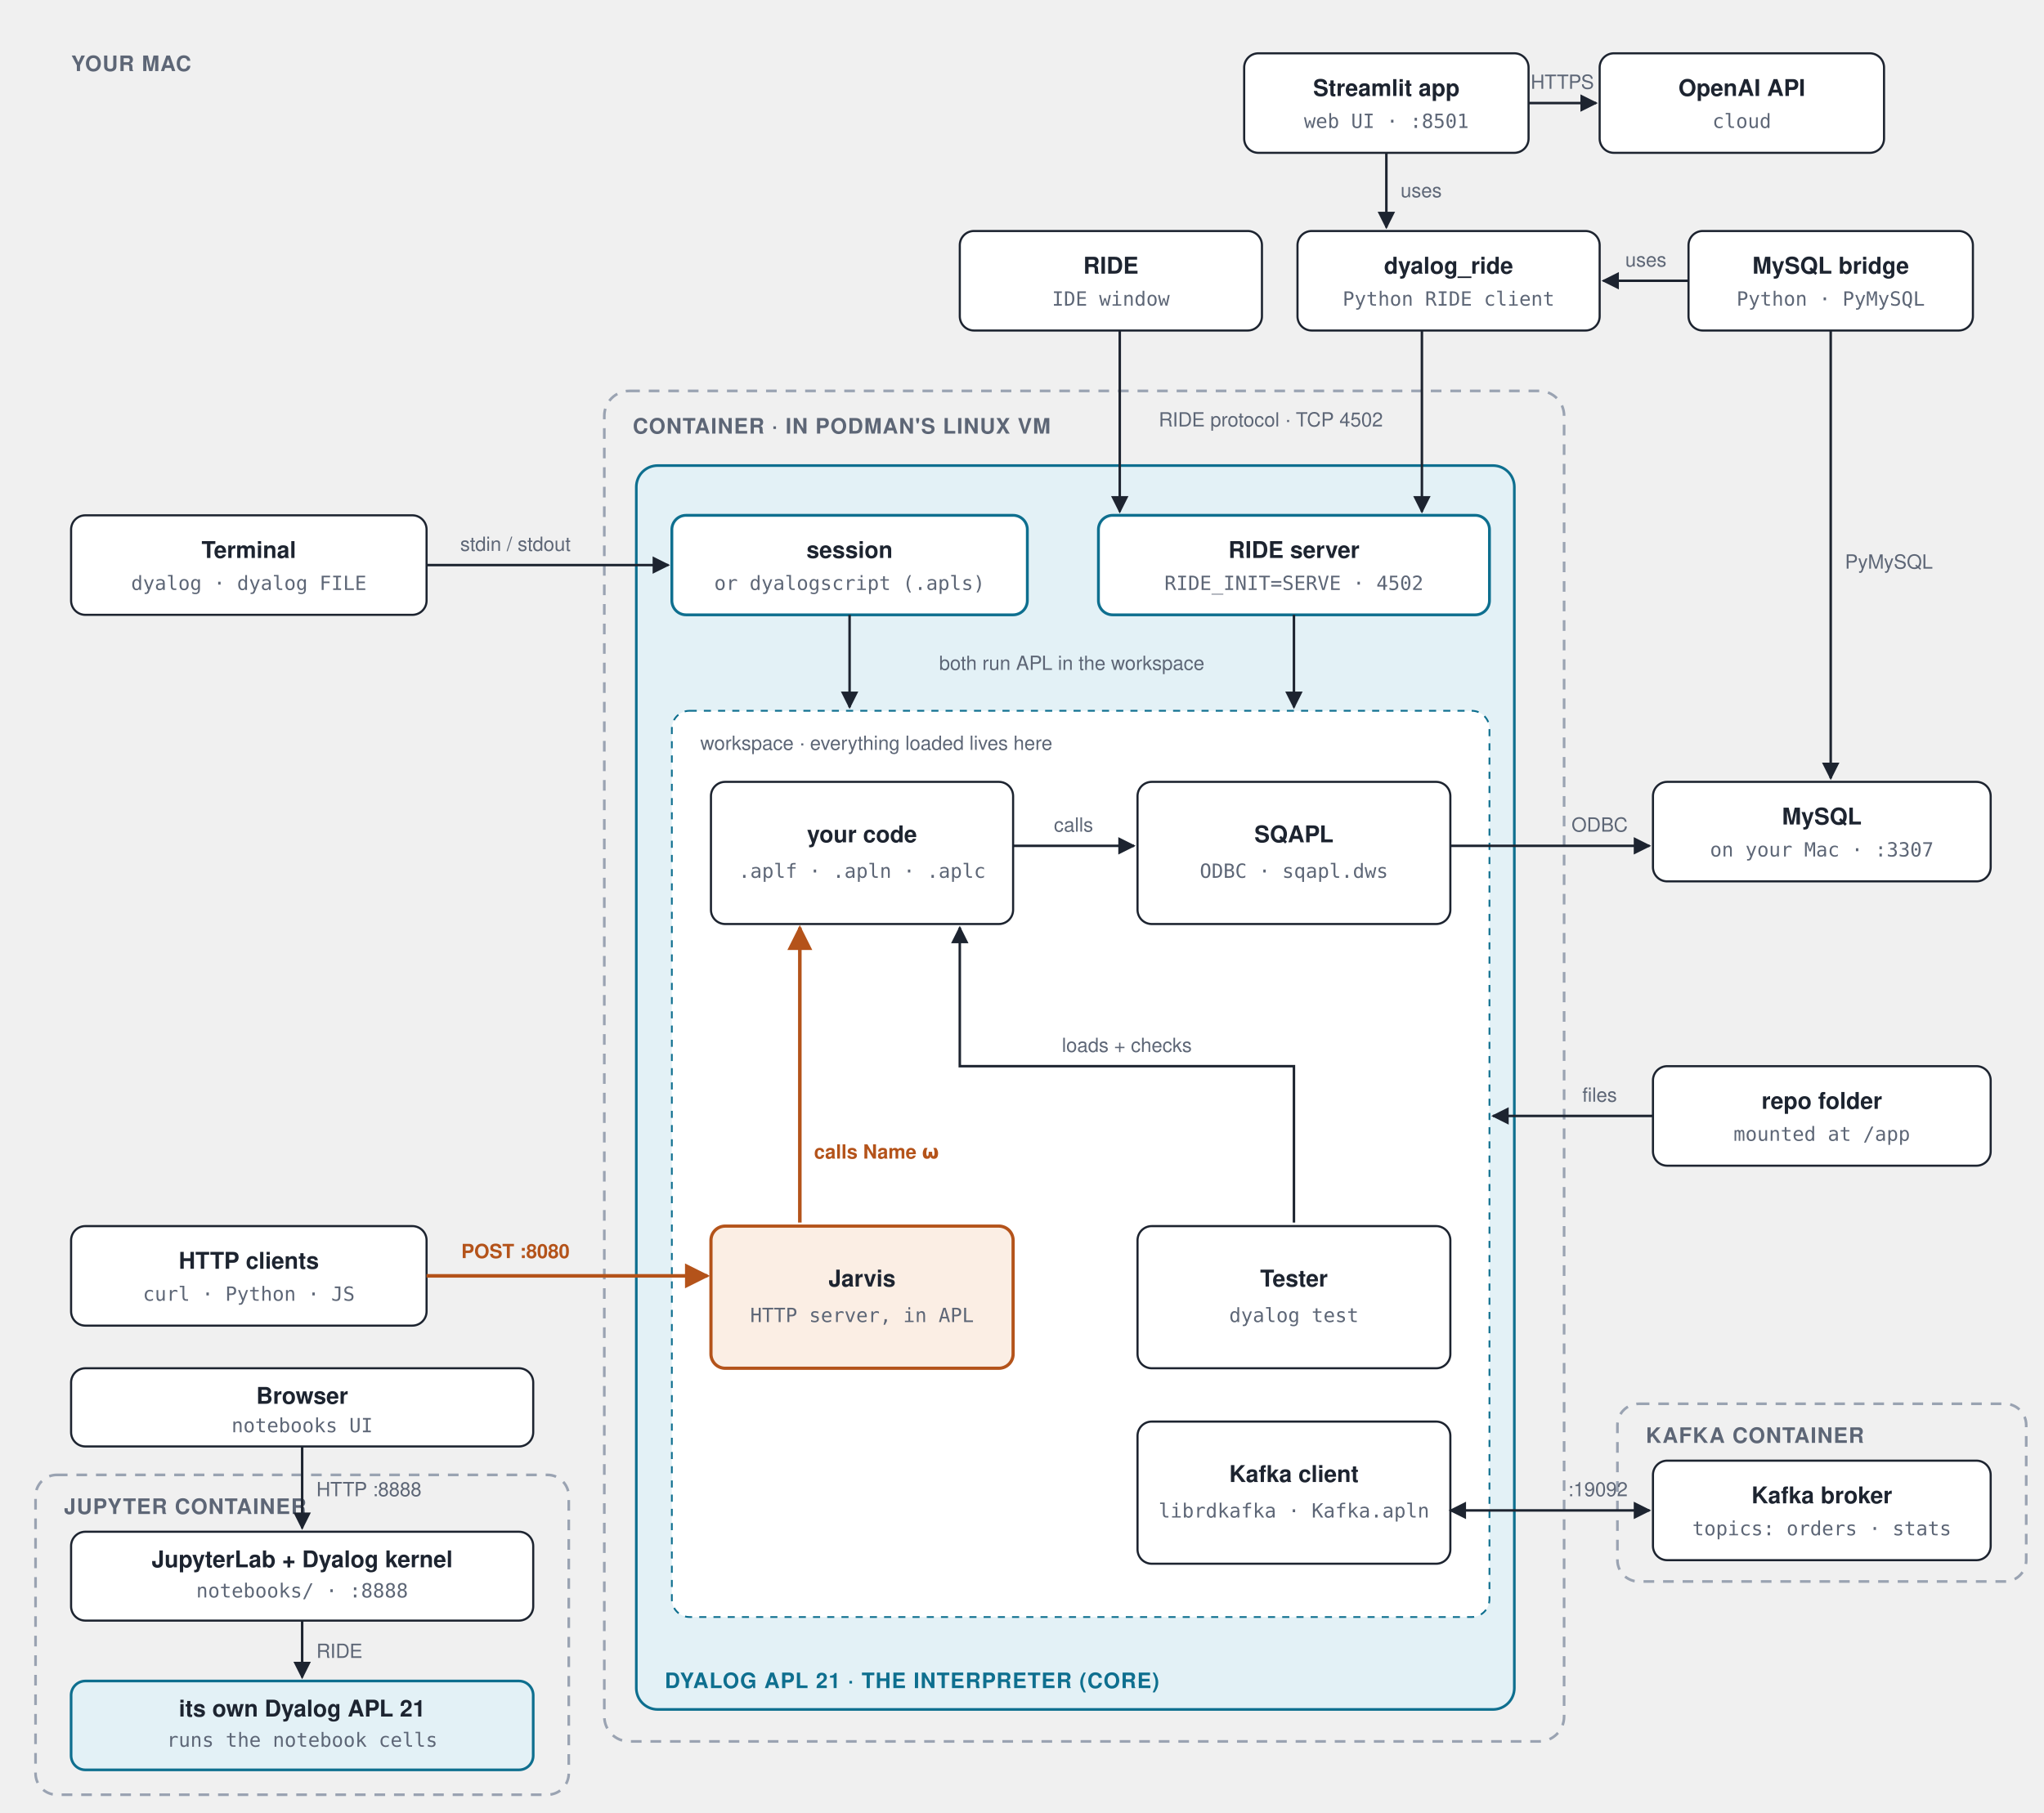
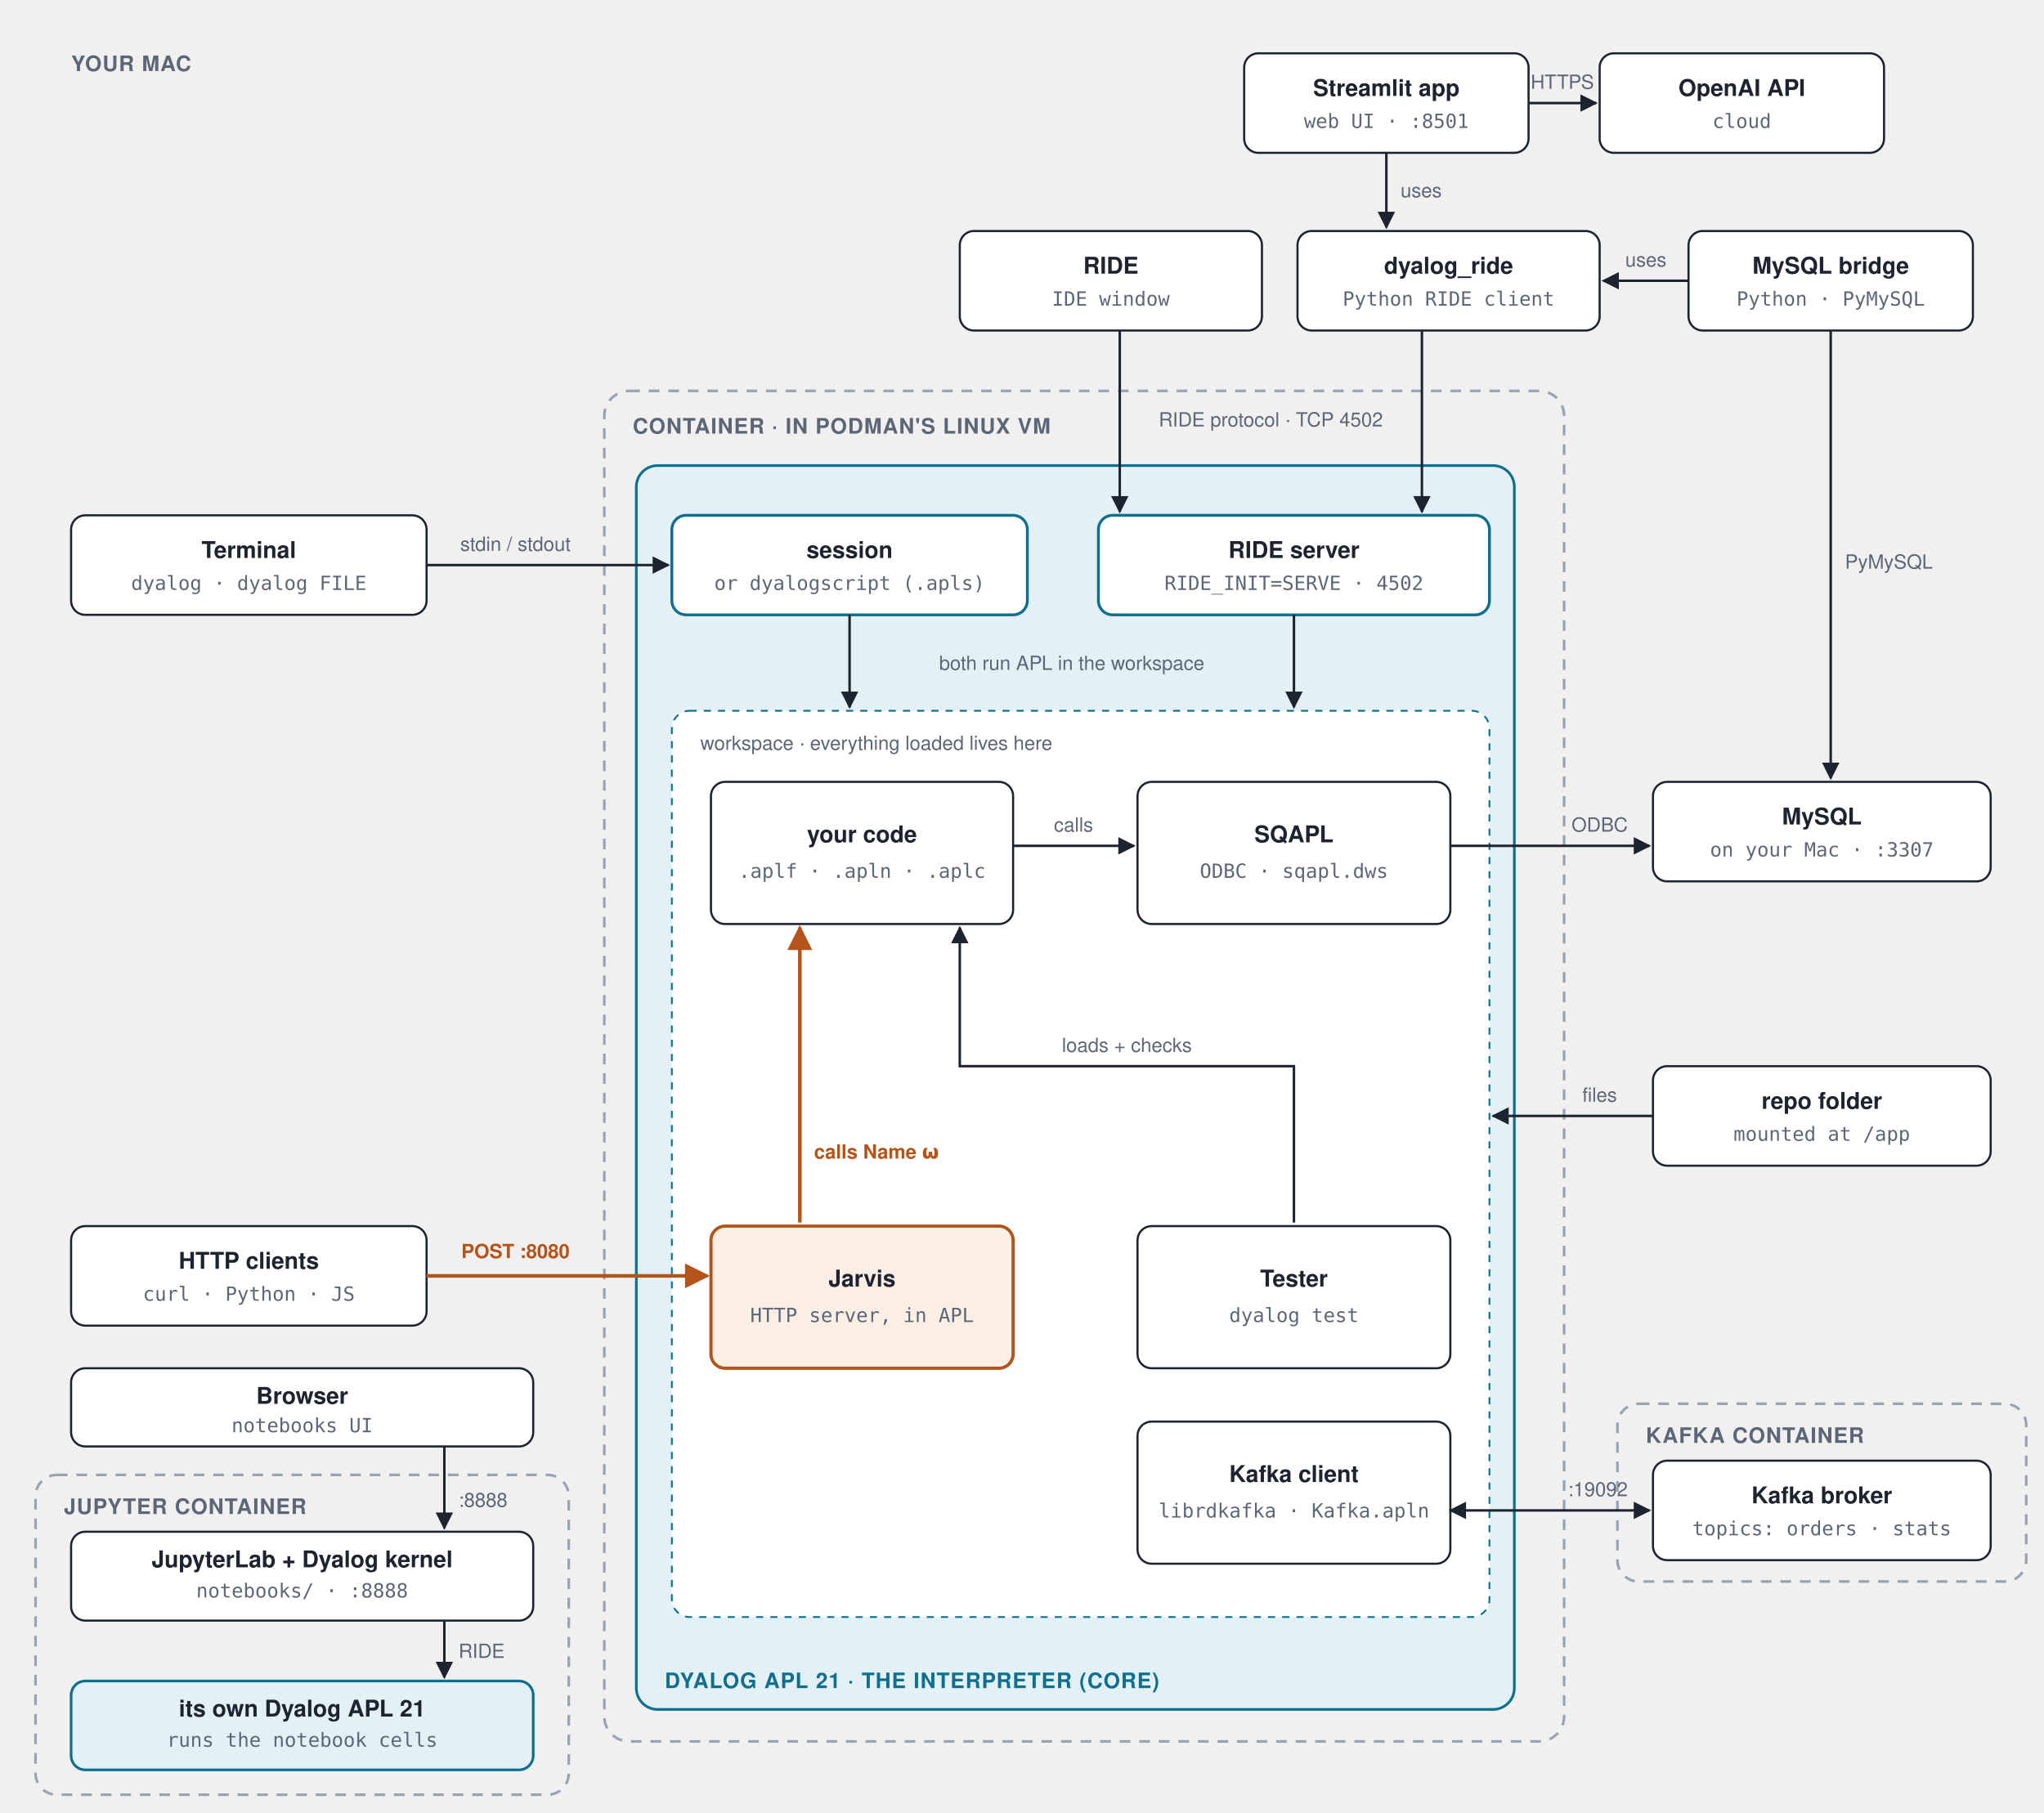
<svg xmlns="http://www.w3.org/2000/svg" width="1150" viewBox="0 0 1150 1020" role="img" aria-label="One Dyalog interpreter runs in a container. A terminal connects to its session; RIDE and the Python dyalog_ride client connect to its RIDE server on TCP 4502; HTTP clients call Jarvis, which runs inside the workspace and calls your code; SQAPL inside the workspace reaches MySQL over ODBC; the repo folder is mounted at /app.">
  <defs>
    <marker id="a" viewBox="0 0 10 10" refX="9" refY="5" markerWidth="7" markerHeight="7" orient="auto-start-reverse">
      <path class="ah" d="M0,0 L10,5 L0,10 z" />
    </marker>
    <marker id="ah" viewBox="0 0 10 10" refX="9" refY="5" markerWidth="7" markerHeight="7" orient="auto-start-reverse">
      <path class="ah-hot" d="M0,0 L10,5 L0,10 z" />
    </marker>
  </defs>
  <style>
  svg { color: #1d2430; font-family: -apple-system, "Segoe UI", Helvetica, Arial, sans-serif; }
  .region { fill: none; stroke: #9aa3b2; stroke-width: 1.5; stroke-dasharray: 6 5; }
  .interp { fill: #e3f1f6; stroke: #0e6f8f; stroke-width: 1.5; }
  .ws { fill: #ffffff; stroke: #0e6f8f; stroke-width: 1; stroke-dasharray: 4 4; }
  .box { fill: #ffffff; stroke: #1d2430; stroke-width: 1.2; }
  .door { fill: #ffffff; stroke: #0e6f8f; stroke-width: 1.6; }
  .hotbox { fill: #fbeee4; stroke: #b4531a; stroke-width: 1.8; }
  .t { font-size: 13px; font-weight: 600; fill: #1d2430; }
  .s { font-size: 11px; fill: #5d6676; font-family: ui-monospace, "SF Mono", Menlo, Consolas, monospace; }
  .lab { font-size: 11px; fill: #5d6676; }
  .regionlab { font-size: 12px; font-weight: 600; fill: #5d6676; letter-spacing: 0.04em; }
  .corelab { font-size: 12px; font-weight: 600; fill: #0e6f8f; letter-spacing: 0.04em; }
  .wire { fill: none; stroke: #1d2430; stroke-width: 1.4; }
  .wire.hot { stroke: #b4531a; stroke-width: 2; }
  .hotlab { font-size: 11px; font-weight: 600; fill: #b4531a; }
  .ah { fill: #1d2430; }
  .ah-hot { fill: #b4531a; }
  @media (prefers-color-scheme: dark) {
    svg { color: #e3e8f0; }
    .region { stroke: #5a6474; }
    .interp { fill: #15303b; stroke: #5cc0de; }
    .ws, .box, .door { fill: #1a2029; }
    .ws, .door { stroke: #5cc0de; }
    .box { stroke: #e3e8f0; }
    .hotbox { fill: #3a2618; stroke: #f0a35f; }
    .t { fill: #e3e8f0; }
    .s, .lab, .regionlab { fill: #9aa4b5; }
    .corelab { fill: #5cc0de; }
    .wire { stroke: #e3e8f0; }
    .wire.hot { stroke: #f0a35f; }
    .hotlab { fill: #f0a35f; }
    .ah { fill: #e3e8f0; }
    .ah-hot { fill: #f0a35f; }
  }
</style>
  <text class="regionlab" x="40" y="40">YOUR MAC</text>
  <rect class="box" x="700" y="30" width="160" height="56" rx="8" />
  <text class="t" x="780" y="54" text-anchor="middle">Streamlit app</text>
  <text class="s" x="780" y="72" text-anchor="middle">web UI · :8501</text>
  <rect class="box" x="900" y="30" width="160" height="56" rx="8" />
  <text class="t" x="980" y="54" text-anchor="middle">OpenAI API</text>
  <text class="s" x="980" y="72" text-anchor="middle">cloud</text>
  <path class="wire" d="M860,58 H898" marker-end="url(#a)" />
  <text class="lab" x="879" y="50" text-anchor="middle">HTTPS</text>
  <rect class="box" x="540" y="130" width="170" height="56" rx="8" />
  <text class="t" x="625" y="154" text-anchor="middle">RIDE</text>
  <text class="s" x="625" y="172" text-anchor="middle">IDE window</text>
  <rect class="box" x="730" y="130" width="170" height="56" rx="8" />
  <text class="t" x="815" y="154" text-anchor="middle">dyalog_ride</text>
  <text class="s" x="815" y="172" text-anchor="middle">Python RIDE client</text>
  <path class="wire" d="M780,86 V128" marker-end="url(#a)" />
  <text class="lab" x="788" y="111">uses</text>
  <rect class="box" x="950" y="130" width="160" height="56" rx="8" />
  <text class="t" x="1030" y="154" text-anchor="middle">MySQL bridge</text>
  <text class="s" x="1030" y="172" text-anchor="middle">Python · PyMySQL</text>
  <path class="wire" d="M950,158 H902" marker-end="url(#a)" />
  <text class="lab" x="926" y="150" text-anchor="middle">uses</text>
  <rect class="region" x="340" y="220" width="540" height="760" rx="14" />
  <text class="regionlab" x="356" y="244">CONTAINER · IN PODMAN'S LINUX VM</text>
  <rect class="interp" x="358" y="262" width="494" height="700" rx="12" />
  <text class="corelab" x="374" y="950">DYALOG APL 21 · THE INTERPRETER (CORE)</text>
  <path class="wire" d="M630,186 V288" marker-end="url(#a)" />
  <path class="wire" d="M800,186 V288" marker-end="url(#a)" />
  <text class="lab" x="715" y="240" text-anchor="middle">RIDE protocol · TCP 4502</text>
  <rect class="door" x="378" y="290" width="200" height="56" rx="8" />
  <text class="t" x="478" y="314" text-anchor="middle">session</text>
  <text class="s" x="478" y="332" text-anchor="middle">or dyalogscript (.apls)</text>
  <rect class="door" x="618" y="290" width="220" height="56" rx="8" />
  <text class="t" x="728" y="314" text-anchor="middle">RIDE server</text>
  <text class="s" x="728" y="332" text-anchor="middle">RIDE_INIT=SERVE · 4502</text>
  <rect class="box" x="40" y="290" width="200" height="56" rx="8" />
  <text class="t" x="140" y="314" text-anchor="middle">Terminal</text>
  <text class="s" x="140" y="332" text-anchor="middle">dyalog · dyalog FILE</text>
  <path class="wire" d="M240,318 H376" marker-end="url(#a)" />
  <text class="lab" x="290" y="310" text-anchor="middle">stdin / stdout</text>
  <path class="wire" d="M478,346 V398" marker-end="url(#a)" />
  <path class="wire" d="M728,346 V398" marker-end="url(#a)" />
  <text class="lab" x="603" y="377" text-anchor="middle">both run APL in the workspace</text>
  <rect class="ws" x="378" y="400" width="460" height="510" rx="10" />
  <text class="lab" x="394" y="422">workspace · everything loaded lives here</text>
  <rect class="box" x="400" y="440" width="170" height="80" rx="8" />
  <text class="t" x="485" y="474" text-anchor="middle">your code</text>
  <text class="s" x="485" y="494" text-anchor="middle">.aplf · .apln · .aplc</text>
  <rect class="box" x="640" y="440" width="176" height="80" rx="8" />
  <text class="t" x="728" y="474" text-anchor="middle">SQAPL</text>
  <text class="s" x="728" y="494" text-anchor="middle">ODBC · sqapl.dws</text>
  <path class="wire" d="M570,476 H638" marker-end="url(#a)" />
  <text class="lab" x="604" y="468" text-anchor="middle">calls</text>
  <rect class="hotbox" x="400" y="690" width="170" height="80" rx="8" />
  <text class="t" x="485" y="724" text-anchor="middle">Jarvis</text>
  <text class="s" x="485" y="744" text-anchor="middle">HTTP server, in APL</text>
  <path class="wire hot" d="M450,688 V522" marker-end="url(#ah)" />
  <text class="hotlab" x="458" y="652">calls Name ⍵</text>
  <rect class="box" x="640" y="690" width="176" height="80" rx="8" />
  <text class="t" x="728" y="724" text-anchor="middle">Tester</text>
  <text class="s" x="728" y="744" text-anchor="middle">dyalog test</text>
  <path class="wire" d="M728,688 V600 H540 V522" marker-end="url(#a)" />
  <text class="lab" x="634" y="592" text-anchor="middle">loads + checks</text>
  <rect class="box" x="40" y="690" width="200" height="56" rx="8" />
  <text class="t" x="140" y="714" text-anchor="middle">HTTP clients</text>
  <text class="s" x="140" y="732" text-anchor="middle">curl · Python · JS</text>
  <path class="wire hot" d="M240,718 H398" marker-end="url(#ah)" />
  <text class="hotlab" x="290" y="708" text-anchor="middle">POST :8080</text>
  <rect class="box" x="640" y="800" width="176" height="80" rx="8" />
  <text class="t" x="728" y="834" text-anchor="middle">Kafka client</text>
  <text class="s" x="728" y="854" text-anchor="middle">librdkafka · Kafka.apln</text>
  <rect class="region" x="910" y="790" width="230" height="100" rx="12" />
  <text class="regionlab" x="926" y="812">KAFKA CONTAINER</text>
  <rect class="box" x="930" y="822" width="190" height="56" rx="8" />
  <text class="t" x="1025" y="846" text-anchor="middle">Kafka broker</text>
  <text class="s" x="1025" y="864" text-anchor="middle">topics: orders · stats</text>
  <path class="wire" d="M816,850 H928" marker-start="url(#a)" marker-end="url(#a)" />
  <text class="lab" x="899" y="842" text-anchor="middle">:19092</text>
  <rect class="box" x="40" y="770" width="260" height="44" rx="8" />
  <text class="t" x="170" y="790" text-anchor="middle">Browser</text>
  <text class="s" x="170" y="806" text-anchor="middle">notebooks UI</text>
  <rect class="region" x="20" y="830" width="300" height="180" rx="12" />
  <text class="regionlab" x="36" y="852">JUPYTER CONTAINER</text>
  <rect class="box" x="40" y="862" width="260" height="50" rx="8" />
  <text class="t" x="170" y="882" text-anchor="middle">JupyterLab + Dyalog kernel</text>
  <text class="s" x="170" y="899" text-anchor="middle">notebooks/ · :8888</text>
  <rect class="interp" x="40" y="946" width="260" height="50" rx="8" />
  <text class="t" x="170" y="966" text-anchor="middle">its own Dyalog APL 21</text>
  <text class="s" x="170" y="983" text-anchor="middle">runs the notebook cells</text>
-   <path class="wire" d="M170,814 V860" marker-end="url(#a)" />
-   <text class="lab" x="178" y="842">HTTP :8888</text>
-   <path class="wire" d="M170,912 V944" marker-end="url(#a)" />
-   <text class="lab" x="178" y="933">RIDE</text>
+   <path class="wire" d="M250,814 V860" marker-end="url(#a)" />
+   <text class="lab" x="258" y="848">:8888</text>
+   <path class="wire" d="M250,912 V944" marker-end="url(#a)" />
+   <text class="lab" x="258" y="933">RIDE</text>
  <rect class="box" x="930" y="440" width="190" height="56" rx="8" />
  <text class="t" x="1025" y="464" text-anchor="middle">MySQL</text>
  <text class="s" x="1025" y="482" text-anchor="middle">on your Mac · :3307</text>
  <path class="wire" d="M816,476 H928" marker-end="url(#a)" />
  <text class="lab" x="900" y="468" text-anchor="middle">ODBC</text>
  <path class="wire" d="M1030,186 V438" marker-end="url(#a)" />
  <text class="lab" x="1038" y="320">PyMySQL</text>
  <rect class="box" x="930" y="600" width="190" height="56" rx="8" />
  <text class="t" x="1025" y="624" text-anchor="middle">repo folder</text>
  <text class="s" x="1025" y="642" text-anchor="middle">mounted at /app</text>
  <path class="wire" d="M930,628 H840" marker-end="url(#a)" />
  <text class="lab" x="900" y="620" text-anchor="middle">files</text>
</svg>
